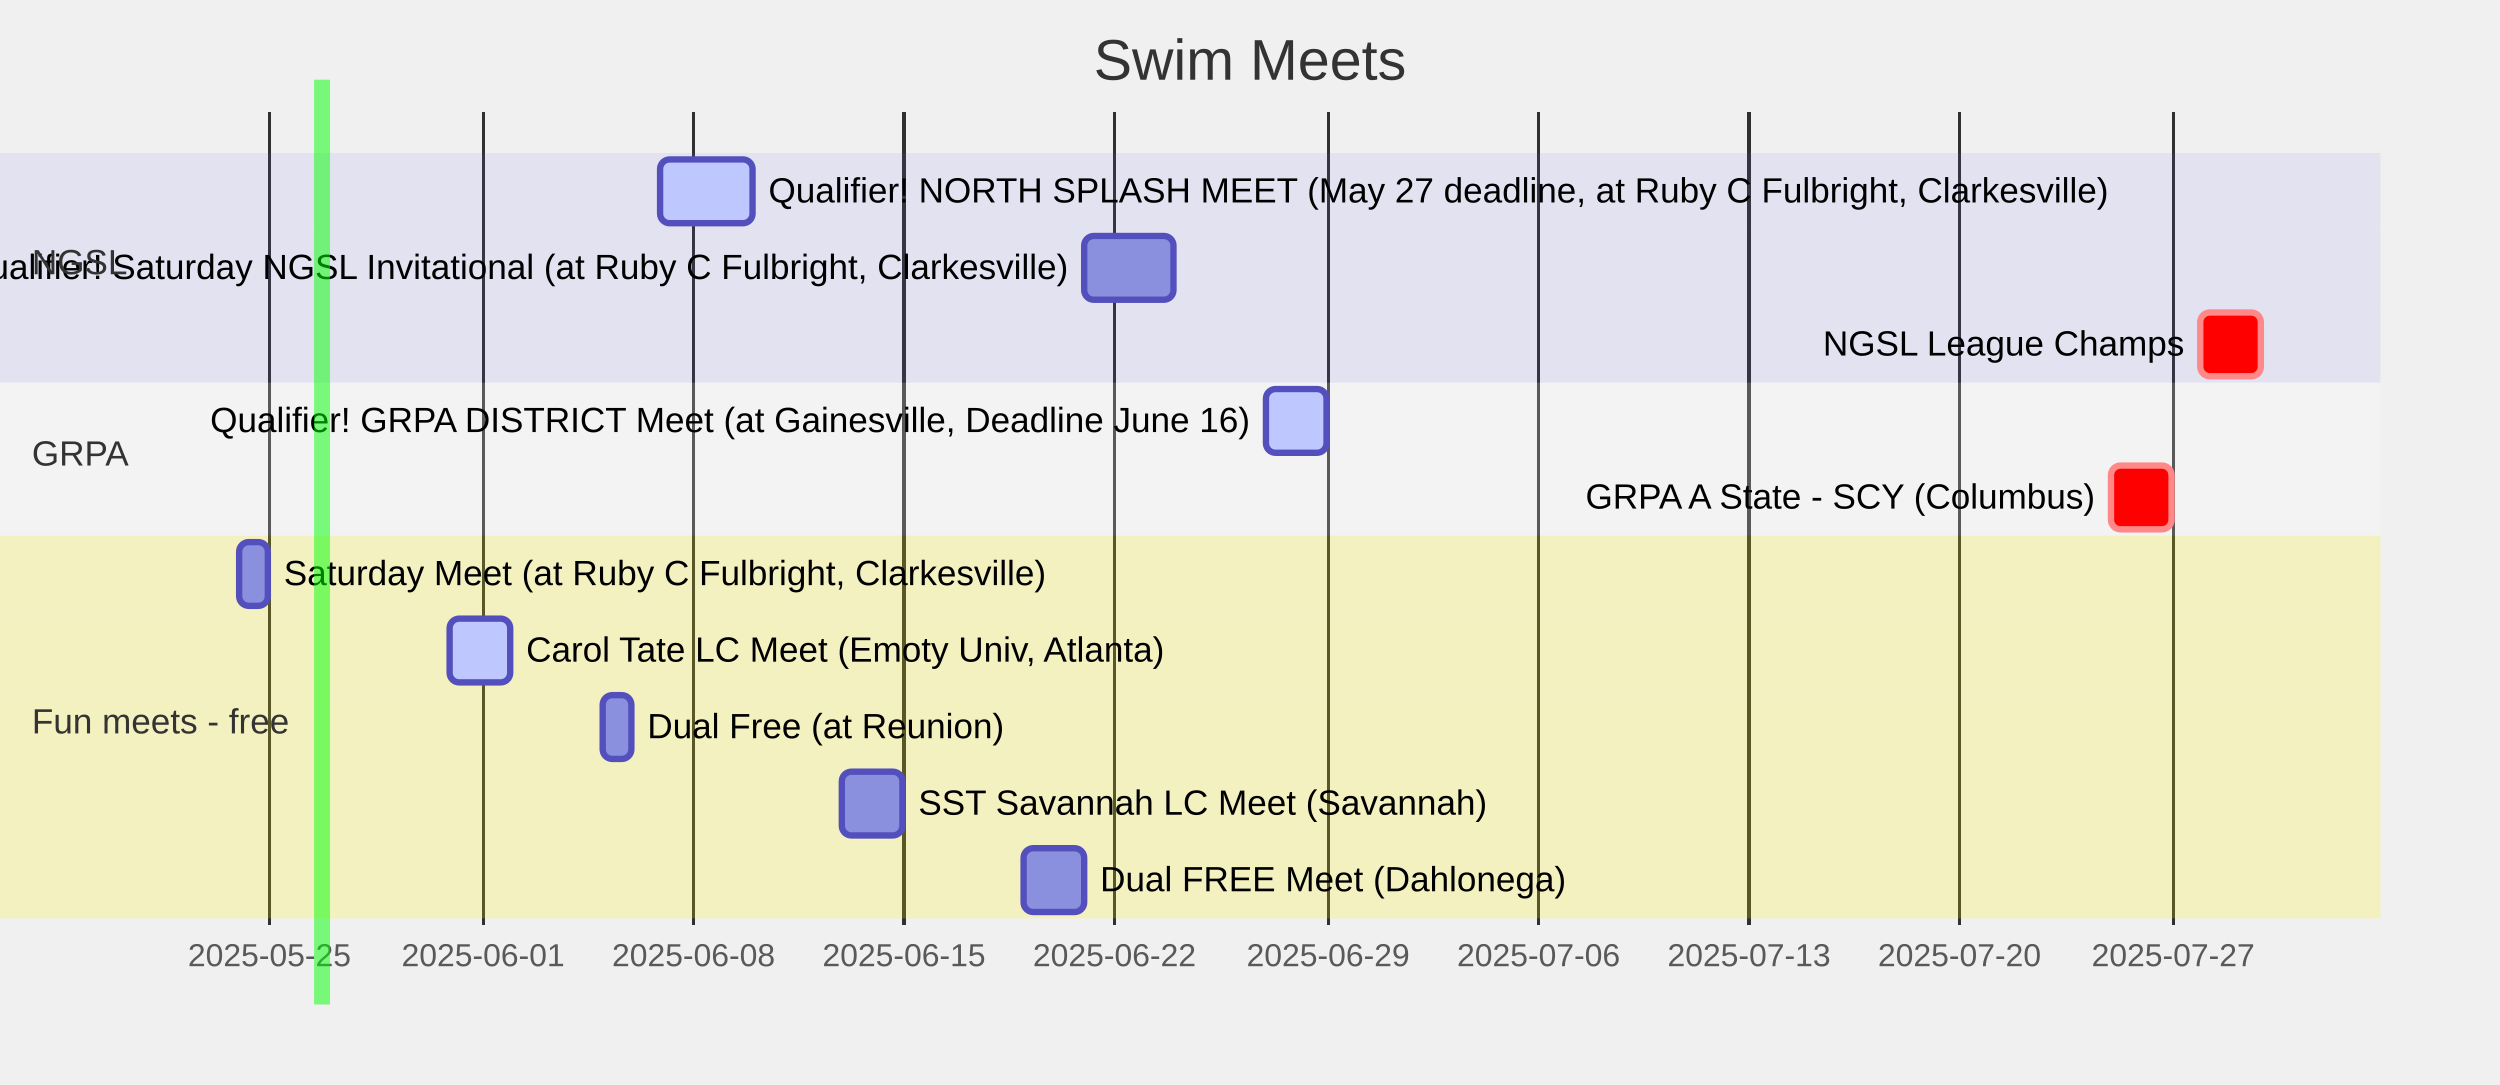
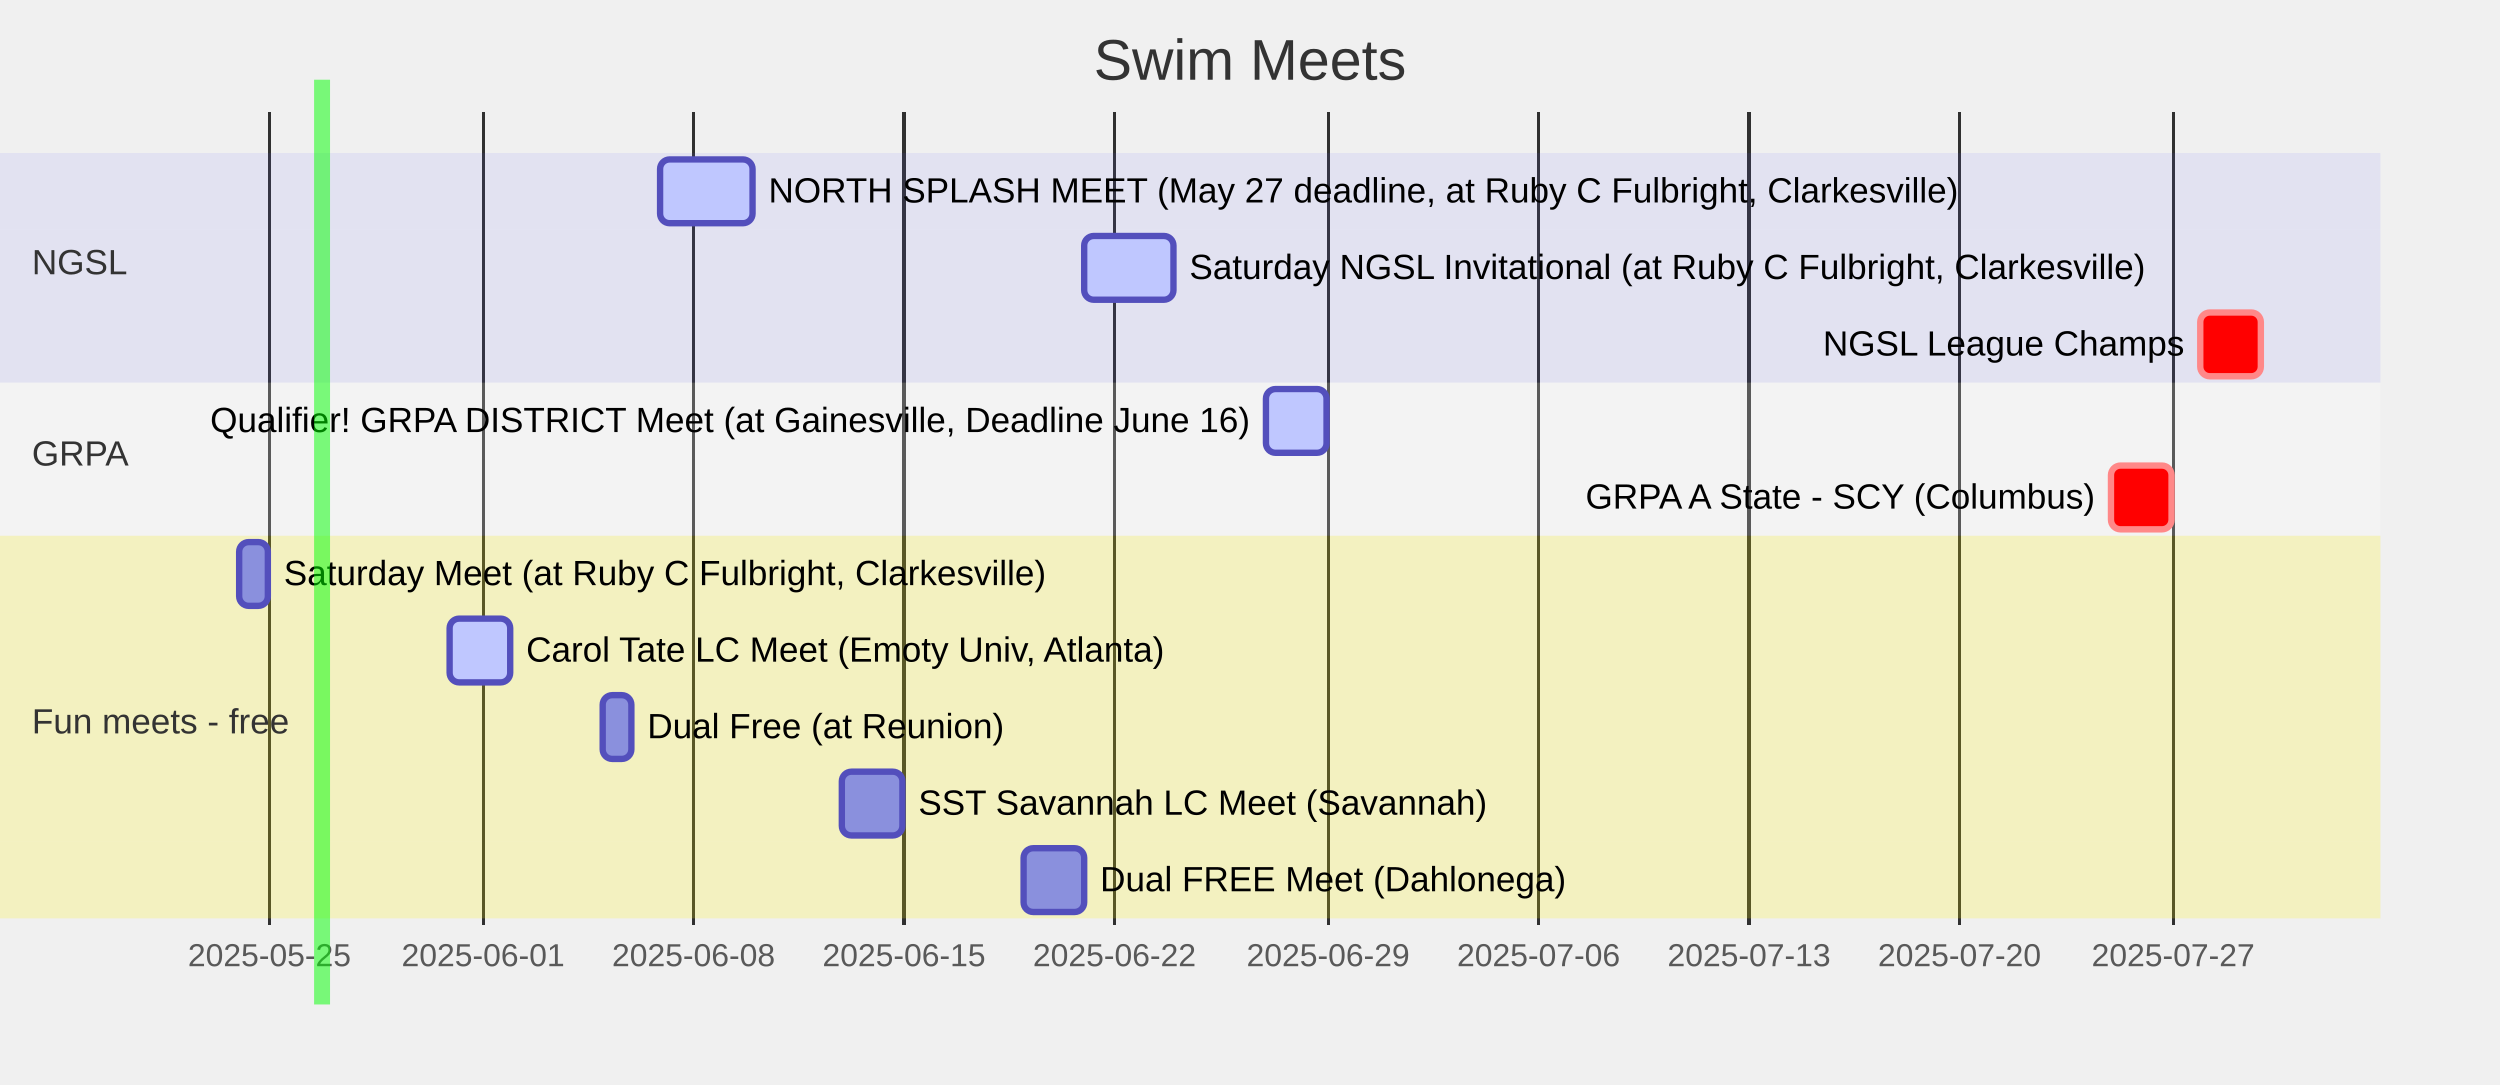
<svg xmlns="http://www.w3.org/2000/svg" aria-roledescription="gantt" role="graphics-document document" style="max-width: 784px; background-color: white;" viewBox="0 0 784 340" width="100%" id="my-svg">
  <style>#my-svg{font-family:"trebuchet ms",verdana,arial,sans-serif;font-size:16px;fill:#333;}@keyframes edge-animation-frame{from{stroke-dashoffset:0;}}@keyframes dash{to{stroke-dashoffset:0;}}#my-svg .edge-animation-slow{stroke-dasharray:9,5!important;stroke-dashoffset:900;animation:dash 50s linear infinite;stroke-linecap:round;}#my-svg .edge-animation-fast{stroke-dasharray:9,5!important;stroke-dashoffset:900;animation:dash 20s linear infinite;stroke-linecap:round;}#my-svg .error-icon{fill:#552222;}#my-svg .error-text{fill:#552222;stroke:#552222;}#my-svg .edge-thickness-normal{stroke-width:1px;}#my-svg .edge-thickness-thick{stroke-width:3.5px;}#my-svg .edge-pattern-solid{stroke-dasharray:0;}#my-svg .edge-thickness-invisible{stroke-width:0;fill:none;}#my-svg .edge-pattern-dashed{stroke-dasharray:3;}#my-svg .edge-pattern-dotted{stroke-dasharray:2;}#my-svg .marker{fill:#333333;stroke:#333333;}#my-svg .marker.cross{stroke:#333333;}#my-svg svg{font-family:"trebuchet ms",verdana,arial,sans-serif;font-size:16px;}#my-svg p{margin:0;}#my-svg .mermaid-main-font{font-family:"trebuchet ms",verdana,arial,sans-serif;}#my-svg .exclude-range{fill:#eeeeee;}#my-svg .section{stroke:none;opacity:0.2;}#my-svg .section0{fill:rgba(102, 102, 255, 0.49);}#my-svg .section2{fill:#fff400;}#my-svg .section1,#my-svg .section3{fill:white;opacity:0.2;}#my-svg .sectionTitle0{fill:#333;}#my-svg .sectionTitle1{fill:#333;}#my-svg .sectionTitle2{fill:#333;}#my-svg .sectionTitle3{fill:#333;}#my-svg .sectionTitle{text-anchor:start;font-family:"trebuchet ms",verdana,arial,sans-serif;}#my-svg .grid .tick{stroke:lightgrey;opacity:0.8;shape-rendering:crispEdges;}#my-svg .grid .tick text{font-family:"trebuchet ms",verdana,arial,sans-serif;fill:#333;}#my-svg .grid path{stroke-width:0;}#my-svg .today{fill:none;stroke:red;stroke-width:2px;}#my-svg .task{stroke-width:2;}#my-svg .taskText{text-anchor:middle;font-family:"trebuchet ms",verdana,arial,sans-serif;}#my-svg .taskTextOutsideRight{fill:black;text-anchor:start;font-family:"trebuchet ms",verdana,arial,sans-serif;}#my-svg .taskTextOutsideLeft{fill:black;text-anchor:end;}#my-svg .task.clickable{cursor:pointer;}#my-svg .taskText.clickable{cursor:pointer;fill:#003163!important;font-weight:bold;}#my-svg .taskTextOutsideLeft.clickable{cursor:pointer;fill:#003163!important;font-weight:bold;}#my-svg .taskTextOutsideRight.clickable{cursor:pointer;fill:#003163!important;font-weight:bold;}#my-svg .taskText0,#my-svg .taskText1,#my-svg .taskText2,#my-svg .taskText3{fill:white;}#my-svg .task0,#my-svg .task1,#my-svg .task2,#my-svg .task3{fill:#8a90dd;stroke:#534fbc;}#my-svg .taskTextOutside0,#my-svg .taskTextOutside2{fill:black;}#my-svg .taskTextOutside1,#my-svg .taskTextOutside3{fill:black;}#my-svg .active0,#my-svg .active1,#my-svg .active2,#my-svg .active3{fill:#bfc7ff;stroke:#534fbc;}#my-svg .activeText0,#my-svg .activeText1,#my-svg .activeText2,#my-svg .activeText3{fill:black!important;}#my-svg .done0,#my-svg .done1,#my-svg .done2,#my-svg .done3{stroke:grey;fill:lightgrey;stroke-width:2;}#my-svg .doneText0,#my-svg .doneText1,#my-svg .doneText2,#my-svg .doneText3{fill:black!important;}#my-svg .crit0,#my-svg .crit1,#my-svg .crit2,#my-svg .crit3{stroke:#ff8888;fill:red;stroke-width:2;}#my-svg .activeCrit0,#my-svg .activeCrit1,#my-svg .activeCrit2,#my-svg .activeCrit3{stroke:#ff8888;fill:#bfc7ff;stroke-width:2;}#my-svg .doneCrit0,#my-svg .doneCrit1,#my-svg .doneCrit2,#my-svg .doneCrit3{stroke:#ff8888;fill:lightgrey;stroke-width:2;cursor:pointer;shape-rendering:crispEdges;}#my-svg .milestone{transform:rotate(45deg) scale(0.8,0.8);}#my-svg .milestoneText{font-style:italic;}#my-svg .doneCritText0,#my-svg .doneCritText1,#my-svg .doneCritText2,#my-svg .doneCritText3{fill:black!important;}#my-svg .activeCritText0,#my-svg .activeCritText1,#my-svg .activeCritText2,#my-svg .activeCritText3{fill:black!important;}#my-svg .titleText{text-anchor:middle;font-size:18px;fill:#333;font-family:"trebuchet ms",verdana,arial,sans-serif;}#my-svg :root{--mermaid-font-family:"trebuchet ms",verdana,arial,sans-serif;}</style>
  <g />
  <g text-anchor="middle" font-family="sans-serif" font-size="10" fill="none" transform="translate(75, 290)" class="grid">
    <path d="M0.5,-255V0.5H634.5V-255" stroke="currentColor" class="domain" />
    <g transform="translate(9.5,0)" opacity="1" class="tick">
      <line y2="-255" stroke="currentColor" />
      <text style="text-anchor: middle;" font-size="10" stroke="none" dy="1em" y="3" fill="#000">2025-05-25</text>
    </g>
    <g transform="translate(76.5,0)" opacity="1" class="tick">
      <line y2="-255" stroke="currentColor" />
      <text style="text-anchor: middle;" font-size="10" stroke="none" dy="1em" y="3" fill="#000">2025-06-01</text>
    </g>
    <g transform="translate(142.5,0)" opacity="1" class="tick">
      <line y2="-255" stroke="currentColor" />
      <text style="text-anchor: middle;" font-size="10" stroke="none" dy="1em" y="3" fill="#000">2025-06-08</text>
    </g>
    <g transform="translate(208.5,0)" opacity="1" class="tick">
      <line y2="-255" stroke="currentColor" />
      <text style="text-anchor: middle;" font-size="10" stroke="none" dy="1em" y="3" fill="#000">2025-06-15</text>
    </g>
    <g transform="translate(274.5,0)" opacity="1" class="tick">
      <line y2="-255" stroke="currentColor" />
      <text style="text-anchor: middle;" font-size="10" stroke="none" dy="1em" y="3" fill="#000">2025-06-22</text>
    </g>
    <g transform="translate(341.5,0)" opacity="1" class="tick">
      <line y2="-255" stroke="currentColor" />
      <text style="text-anchor: middle;" font-size="10" stroke="none" dy="1em" y="3" fill="#000">2025-06-29</text>
    </g>
    <g transform="translate(407.5,0)" opacity="1" class="tick">
      <line y2="-255" stroke="currentColor" />
      <text style="text-anchor: middle;" font-size="10" stroke="none" dy="1em" y="3" fill="#000">2025-07-06</text>
    </g>
    <g transform="translate(473.5,0)" opacity="1" class="tick">
      <line y2="-255" stroke="currentColor" />
      <text style="text-anchor: middle;" font-size="10" stroke="none" dy="1em" y="3" fill="#000">2025-07-13</text>
    </g>
    <g transform="translate(539.5,0)" opacity="1" class="tick">
      <line y2="-255" stroke="currentColor" />
      <text style="text-anchor: middle;" font-size="10" stroke="none" dy="1em" y="3" fill="#000">2025-07-20</text>
    </g>
    <g transform="translate(606.5,0)" opacity="1" class="tick">
      <line y2="-255" stroke="currentColor" />
      <text style="text-anchor: middle;" font-size="10" stroke="none" dy="1em" y="3" fill="#000">2025-07-27</text>
    </g>
  </g>
  <g>
    <rect class="section section2" height="24" width="746.5" y="168" x="0" />
    <rect class="section section2" height="24" width="746.5" y="192" x="0" />
    <rect class="section section2" height="24" width="746.5" y="216" x="0" />
    <rect class="section section0" height="24" width="746.5" y="48" x="0" />
    <rect class="section section2" height="24" width="746.5" y="240" x="0" />
    <rect class="section section2" height="24" width="746.5" y="264" x="0" />
    <rect class="section section0" height="24" width="746.5" y="72" x="0" />
    <rect class="section section1" height="24" width="746.5" y="120" x="0" />
    <rect class="section section1" height="24" width="746.5" y="144" x="0" />
    <rect class="section section0" height="24" width="746.5" y="96" x="0" />
  </g>
  <g>
    <rect class="task task2" transform-origin="79.5px 180px" height="20" width="9" y="170" x="75" ry="3" rx="3" id="meet1" />
-     <rect class="task active2" transform-origin="150.5px 204px" height="20" width="19" y="194" x="141" ry="3" rx="3" id="task5" />
+     <rect class="task active2" transform-origin="150.5px 204px" height="20" width="19" y="194" x="141" ry="3" rx="3" id="task6" />
    <rect class="task task2" transform-origin="193.5px 228px" height="20" width="9" y="218" x="189" ry="3" rx="3" id="q_ngsl" />
    <rect class="task active0" transform-origin="221.5px 60px" height="20" width="29" y="50" x="207" ry="3" rx="3" id="task1" />
    <rect class="task task2" transform-origin="273.5px 252px" height="20" width="19" y="242" x="264" ry="3" rx="3" id="meet1" />
    <rect class="task task2" transform-origin="330.5px 276px" height="20" width="19" y="266" x="321" ry="3" rx="3" id="meet1" />
-     <rect class="task task0" transform-origin="354px 84px" height="20" width="28" y="74" x="340" ry="3" rx="3" id="q_ngsl" />
-     <rect class="task active1" transform-origin="406.5px 132px" height="20" width="19" y="122" x="397" ry="3" rx="3" id="task3" />
-     <rect class="task crit1" transform-origin="671.5px 156px" height="20" width="19" y="146" x="662" ry="3" rx="3" id="task4" />
-     <rect class="task crit0" transform-origin="699.5px 108px" height="20" width="19" y="98" x="690" ry="3" rx="3" id="task2" />
+     <rect class="task active0" transform-origin="354px 84px" height="20" width="28" y="74" x="340" ry="3" rx="3" id="task2" />
+     <rect class="task active1" transform-origin="406.5px 132px" height="20" width="19" y="122" x="397" ry="3" rx="3" id="task4" />
+     <rect class="task crit1" transform-origin="671.5px 156px" height="20" width="19" y="146" x="662" ry="3" rx="3" id="task5" />
+     <rect class="task crit0" transform-origin="699.5px 108px" height="20" width="19" y="98" x="690" ry="3" rx="3" id="task3" />
    <text class="taskTextOutsideRight taskTextOutside2  width-267.828125" y="183.5" x="89" font-size="11" id="meet1-text">Saturday Meet (at Ruby C Fulbright, Clarkesville) </text>
-     <text class="taskTextOutsideRight taskTextOutside2 activeText2 width-224.703125" y="207.5" x="165" font-size="11" id="task5-text">Carol Tate LC Meet (Emoty Univ, Atlanta) </text>
+     <text class="taskTextOutsideRight taskTextOutside2 activeText2 width-224.703125" y="207.5" x="165" font-size="11" id="task6-text">Carol Tate LC Meet (Emoty Univ, Atlanta) </text>
    <text class="taskTextOutsideRight taskTextOutside2  width-123.328125" y="231.5" x="203" font-size="11" id="q_ngsl-text">Dual Free (at Reunion) </text>
-     <text class="taskTextOutsideRight taskTextOutside0 activeText0 width-458.671875" y="63.5" x="241" font-size="11" id="task1-text">Qualifier! NORTH SPLASH MEET (May 27 deadline, at Ruby C Fulbright, Clarkesville) </text>
+     <text class="taskTextOutsideRight taskTextOutside0 activeText0 width-404.0625" y="63.5" x="241" font-size="11" id="task1-text">NORTH SPLASH MEET (May 27 deadline, at Ruby C Fulbright, Clarkesville) </text>
    <text class="taskTextOutsideRight taskTextOutside2  width-193.671875" y="255.5" x="288" font-size="11" id="meet1-text">SST Savannah LC Meet (Savannah) </text>
    <text class="taskTextOutsideRight taskTextOutside2  width-158.953125" y="279.5" x="345" font-size="11" id="meet1-text">Dual FREE Meet (Dahlonega)  </text>
-     <text class="taskTextOutsideLeft taskTextOutside0" y="87.5" x="335" font-size="11" id="q_ngsl-text">Qualifier! Saturday NGSL Invitational (at Ruby C Fulbright, Clarkesville) </text>
-     <text class="taskTextOutsideLeft taskTextOutside1 activeText1" y="135.5" x="392" font-size="11" id="task3-text">Qualifier! GRPA DISTRICT Meet (at Gainesville, Deadline June 16) </text>
-     <text class="taskTextOutsideLeft taskTextOutside1  critText1" y="159.5" x="657" font-size="11" id="task4-text">GRPA A State - SCY (Columbus)  </text>
-     <text class="taskTextOutsideLeft taskTextOutside0  critText0" y="111.5" x="685" font-size="11" id="task2-text">NGSL League Champs </text>
+     <text class="taskTextOutsideRight taskTextOutside0 activeText0 width-335.546875" y="87.5" x="373" font-size="11" id="task2-text">Saturday NGSL Invitational (at Ruby C Fulbright, Clarkesville) </text>
+     <text class="taskTextOutsideLeft taskTextOutside1 activeText1" y="135.5" x="392" font-size="11" id="task4-text">Qualifier! GRPA DISTRICT Meet (at Gainesville, Deadline June 16) </text>
+     <text class="taskTextOutsideLeft taskTextOutside1  critText1" y="159.5" x="657" font-size="11" id="task5-text">GRPA A State - SCY (Columbus)  </text>
+     <text class="taskTextOutsideLeft taskTextOutside0  critText0" y="111.5" x="685" font-size="11" id="task3-text">NGSL League Champs </text>
  </g>
  <g>
    <text class="sectionTitle sectionTitle0" font-size="11" y="86" x="10" dy="0em">
      <tspan x="10" alignment-baseline="central">NGSL</tspan>
    </text>
    <text class="sectionTitle sectionTitle1" font-size="11" y="146" x="10" dy="0em">
      <tspan x="10" alignment-baseline="central">GRPA</tspan>
    </text>
    <text class="sectionTitle sectionTitle2" font-size="11" y="230" x="10" dy="0em">
      <tspan x="10" alignment-baseline="central">Fun meets - free</tspan>
    </text>
  </g>
  <g class="today">
    <line style="stroke-width:5px;stroke:#0f0;opacity:0.5" class="today" y2="315" y1="25" x2="101" x1="101" />
  </g>
  <text class="titleText" y="25" x="392">Swim Meets</text>
</svg>
